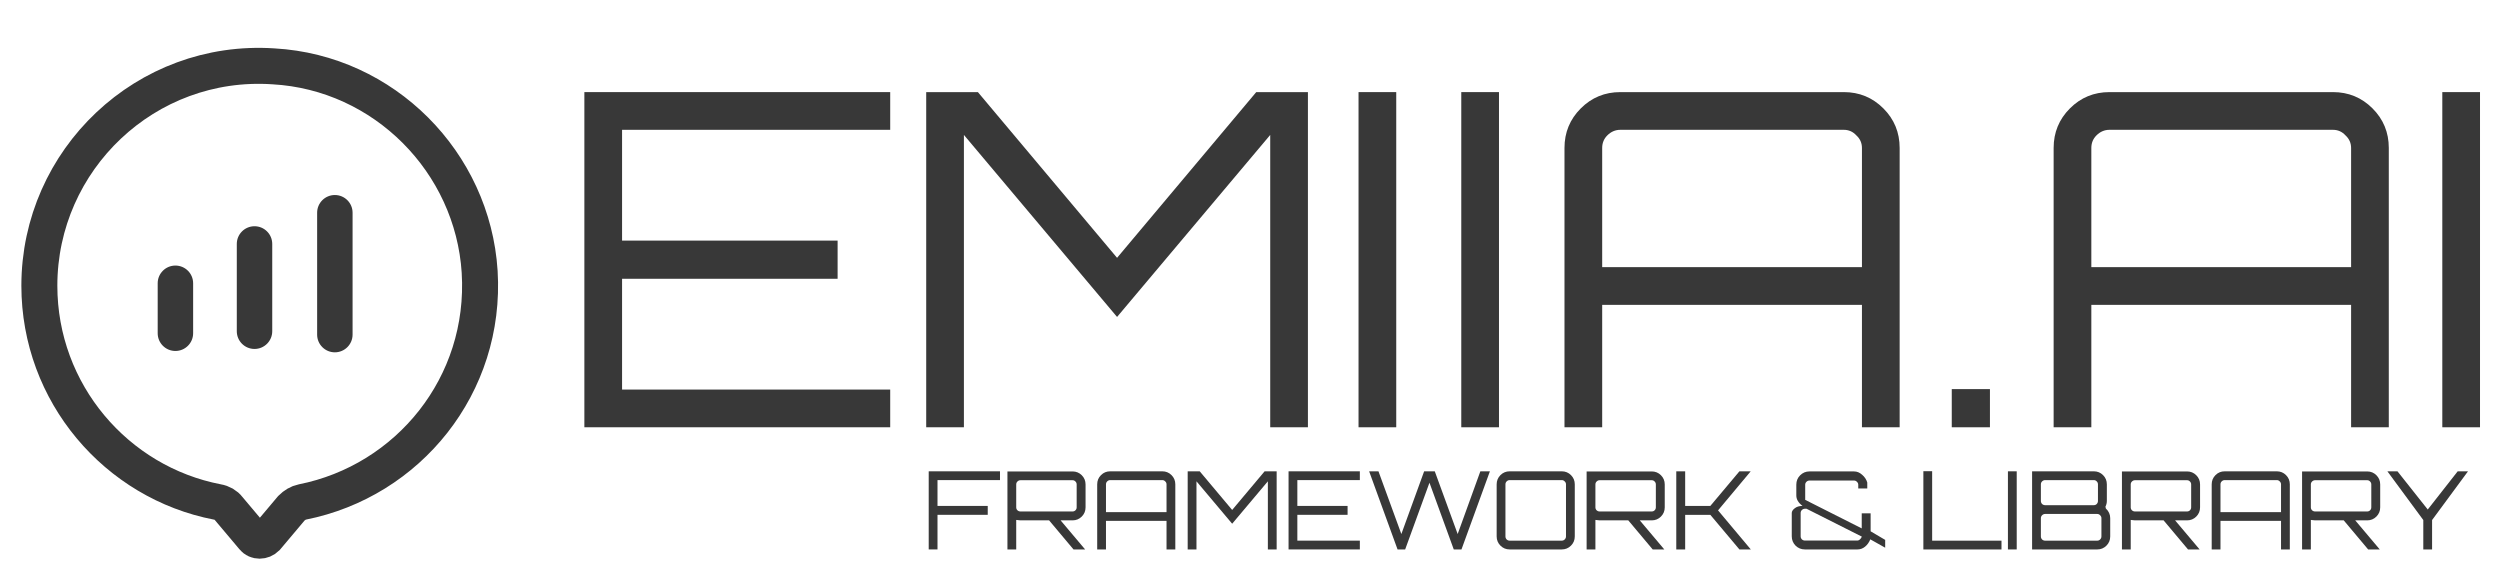
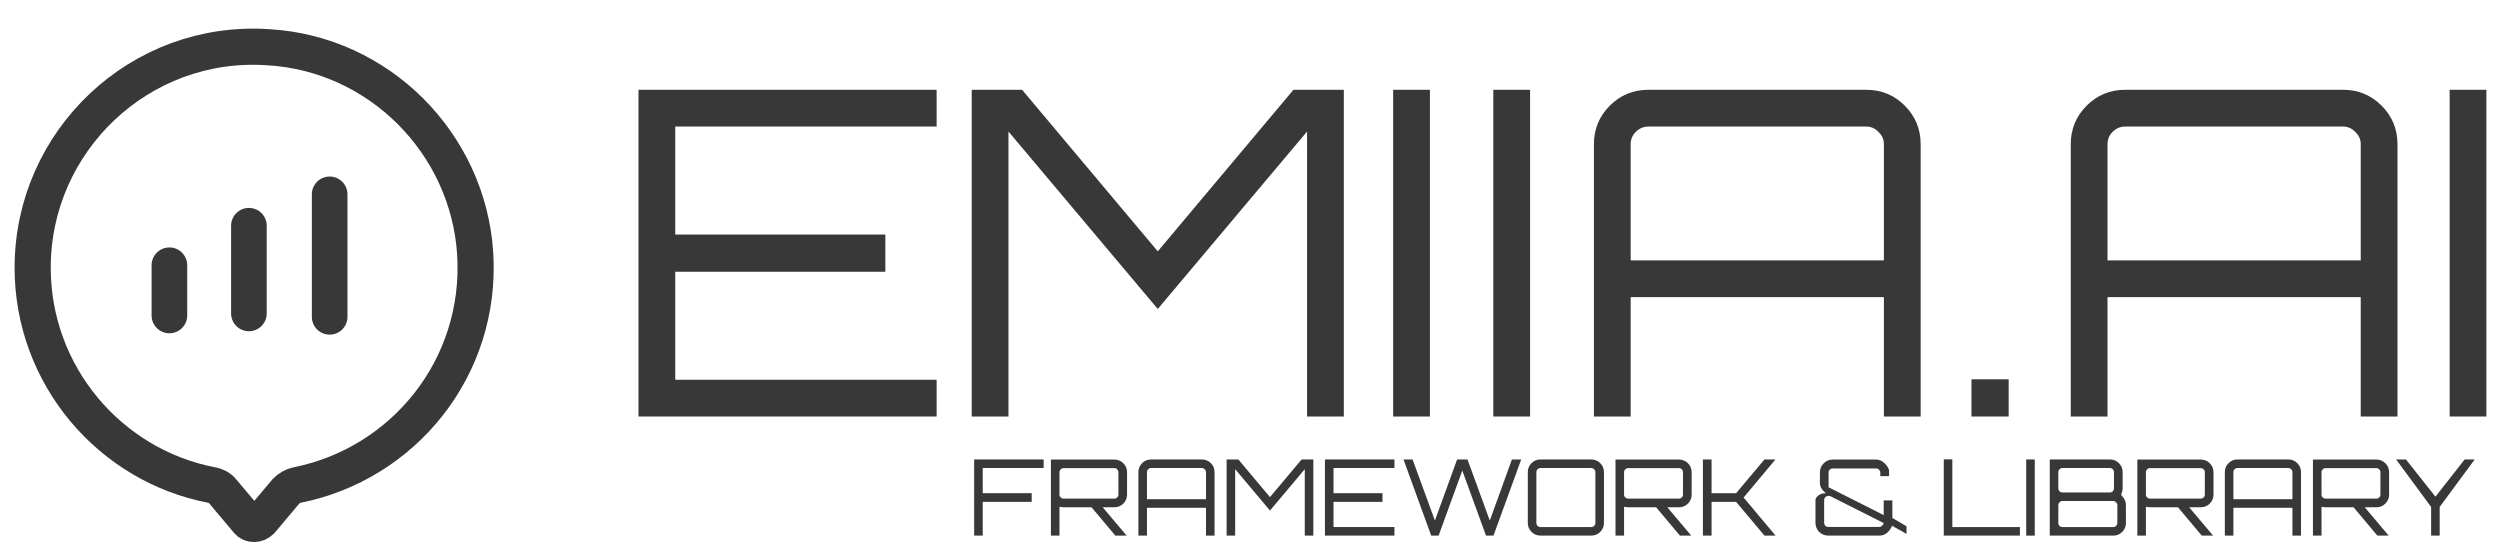
- <svg xmlns="http://www.w3.org/2000/svg" viewBox="0 0 326.07 70.816" id="svg877" version="1.1" height="70.816" width="309.747">
-   <g id="g32886" transform="matrix(1.093265,0,0,1.093265,-3.281855,0.1188875)">
+ <svg xmlns="http://www.w3.org/2000/svg" viewBox="0 0 334.492 70.816" id="svg877" version="1.1" height="70.816" width="317.747">
+   <g id="g32886" transform="matrix(1.12718,0,0,1.12718,-4.305451,-2.424256)">
    <path style="fill:none;fill-opacity:1;stroke:#383838;stroke-width:4.292;stroke-miterlimit:4;stroke-dasharray:none;stroke-opacity:1" class="st18" d="m 60.226,30.602 c 0.835,13.55 -8.538,24.965 -21.16,27.471 -0.464,0.093 -0.928,0.371 -1.299,0.742 l -2.97,3.527 c -0.464,0.464 -1.207,0.464 -1.578,0 l -2.97,-3.527 c -0.279,-0.371 -0.742,-0.65 -1.299,-0.742 -12.065,-2.32 -21.253,-12.993 -21.253,-25.801 0,-15.035 12.715,-27.193 27.935,-26.172 13.179,0.742 23.759,11.415 24.594,24.501 z" id="path1384-0-5" />
    <g id="g6433" transform="matrix(3.500588,0,0,3.500588,-66.30621,-200.4938)">
      <path style="color:#000000;font-style:normal;font-variant:normal;font-weight:normal;font-stretch:normal;font-size:medium;line-height:normal;font-family:sans-serif;font-variant-ligatures:normal;font-variant-position:normal;font-variant-caps:normal;font-variant-numeric:normal;font-variant-alternates:normal;font-variant-east-asian:normal;font-feature-settings:normal;font-variation-settings:normal;text-indent:0;text-align:start;text-decoration:none;text-decoration-line:none;text-decoration-style:solid;text-decoration-color:#000000;letter-spacing:normal;word-spacing:normal;text-transform:none;writing-mode:lr-tb;direction:ltr;text-orientation:mixed;dominant-baseline:auto;baseline-shift:baseline;text-anchor:start;white-space:normal;shape-padding:0;shape-margin:0;inline-size:0;clip-rule:nonzero;display:inline;overflow:visible;visibility:visible;isolation:auto;mix-blend-mode:normal;color-interpolation:sRGB;color-interpolation-filters:linearRGB;solid-color:#000000;solid-opacity:1;vector-effect:none;fill:#383838;fill-opacity:1;fill-rule:nonzero;stroke:#383838;stroke-width:0;stroke-linecap:round;stroke-linejoin:round;stroke-miterlimit:4;stroke-dasharray:none;stroke-dashoffset:0;stroke-opacity:1;color-rendering:auto;image-rendering:auto;shape-rendering:auto;text-rendering:auto;enable-background:accumulate;stop-color:#000000" d="m 28.473,64.466 a 0.604,0.604 0 0 0 -0.604,0.604 v 2.974 a 0.604,0.604 0 0 0 0.604,0.604 0.604,0.604 0 0 0 0.604,-0.604 v -2.974 a 0.604,0.604 0 0 0 -0.604,-0.604 z" id="path1148-5" />
      <path style="color:#000000;font-style:normal;font-variant:normal;font-weight:normal;font-stretch:normal;font-size:medium;line-height:normal;font-family:sans-serif;font-variant-ligatures:normal;font-variant-position:normal;font-variant-caps:normal;font-variant-numeric:normal;font-variant-alternates:normal;font-variant-east-asian:normal;font-feature-settings:normal;font-variation-settings:normal;text-indent:0;text-align:start;text-decoration:none;text-decoration-line:none;text-decoration-style:solid;text-decoration-color:#000000;letter-spacing:normal;word-spacing:normal;text-transform:none;writing-mode:lr-tb;direction:ltr;text-orientation:mixed;dominant-baseline:auto;baseline-shift:baseline;text-anchor:start;white-space:normal;shape-padding:0;shape-margin:0;inline-size:0;clip-rule:nonzero;display:inline;overflow:visible;visibility:visible;isolation:auto;mix-blend-mode:normal;color-interpolation:sRGB;color-interpolation-filters:linearRGB;solid-color:#000000;solid-opacity:1;vector-effect:none;fill:#383838;fill-opacity:1;fill-rule:nonzero;stroke:#383838;stroke-width:0;stroke-linecap:round;stroke-linejoin:round;stroke-miterlimit:4;stroke-dasharray:none;stroke-dashoffset:0;stroke-opacity:1;color-rendering:auto;image-rendering:auto;shape-rendering:auto;text-rendering:auto;enable-background:accumulate;stop-color:#000000" d="m 25.777,65.806 a 0.604,0.604 0 0 0 -0.604,0.604 v 1.703 a 0.604,0.604 0 0 0 0.604,0.604 0.604,0.604 0 0 0 0.604,-0.604 V 66.41 a 0.604,0.604 0 0 0 -0.604,-0.604 z" id="path1144-8" />
      <path style="color:#000000;font-style:normal;font-variant:normal;font-weight:normal;font-stretch:normal;font-size:medium;line-height:normal;font-family:sans-serif;font-variant-ligatures:normal;font-variant-position:normal;font-variant-caps:normal;font-variant-numeric:normal;font-variant-alternates:normal;font-variant-east-asian:normal;font-feature-settings:normal;font-variation-settings:normal;text-indent:0;text-align:start;text-decoration:none;text-decoration-line:none;text-decoration-style:solid;text-decoration-color:#000000;letter-spacing:normal;word-spacing:normal;text-transform:none;writing-mode:lr-tb;direction:ltr;text-orientation:mixed;dominant-baseline:auto;baseline-shift:baseline;text-anchor:start;white-space:normal;shape-padding:0;shape-margin:0;inline-size:0;clip-rule:nonzero;display:inline;overflow:visible;visibility:visible;isolation:auto;mix-blend-mode:normal;color-interpolation:sRGB;color-interpolation-filters:linearRGB;solid-color:#000000;solid-opacity:1;vector-effect:none;fill:#383838;fill-opacity:1;fill-rule:nonzero;stroke:#383838;stroke-width:0;stroke-linecap:round;stroke-linejoin:round;stroke-miterlimit:4;stroke-dasharray:none;stroke-dashoffset:0;stroke-opacity:1;color-rendering:auto;image-rendering:auto;shape-rendering:auto;text-rendering:auto;enable-background:accumulate;stop-color:#000000" d="m 31.211,63.402 a 0.604,0.604 0 0 0 -0.604,0.604 v 4.153 a 0.604,0.604 0 0 0 0.604,0.604 0.604,0.604 0 0 0 0.604,-0.604 V 64.006 a 0.604,0.604 0 0 0 -0.604,-0.604 z" id="path1152-3" />
    </g>
  </g>
  <defs id="defs881" />
  <style id="style863" type="text/css" />
  <text id="text3693" y="109.342" x="202.878" style="font-style:normal;font-variant:normal;font-weight:normal;font-stretch:normal;font-size:22.457px;line-height:1.25;font-family:Orbitron;-inkscape-font-specification:Orbitron;stroke-width:1.053" xml:space="preserve">
    <tspan style="font-style:normal;font-variant:normal;font-weight:normal;font-stretch:normal;font-family:Orbitron;-inkscape-font-specification:Orbitron;stroke-width:1.053" y="109.342" x="202.878" id="tspan3691" />
  </text>
-   <g transform="matrix(1.001738,0,0,1.001738,25.42883,7.697276)" style="font-size:60.61px;line-height:1.25;font-family:sans-serif;fill:#383838;fill-opacity:1;stroke:none;stroke-width:0.632;stroke-miterlimit:4;stroke-dasharray:none;stroke-opacity:1" id="text835-3" aria-label="EMIIA.AI">
+   <g transform="matrix(1.001738,0,0,1.001738,34.63824,7.697276)" style="font-size:60.61px;line-height:1.25;font-family:sans-serif;fill:#383838;fill-opacity:1;stroke:none;stroke-width:0.632;stroke-miterlimit:4;stroke-dasharray:none;stroke-opacity:1" id="text835-3" aria-label="EMIIA.AI">
    <path id="path1470-2" style="font-style:normal;font-variant:normal;font-weight:normal;font-stretch:normal;font-size:60.61px;font-family:Orbitron;-inkscape-font-specification:Orbitron;fill:#383838;fill-opacity:1;stroke:none;stroke-width:0.632;stroke-miterlimit:4;stroke-dasharray:none;stroke-opacity:1" d="M 90.522,2.445 V 7.355 H 55.61 V 21.78 H 83.673 V 26.75 H 55.61 v 14.425 h 34.912 v 4.909 H 50.701 V 2.445 Z" />
    <path id="path1472-7" style="font-style:normal;font-variant:normal;font-weight:normal;font-stretch:normal;font-size:60.61px;font-family:Orbitron;-inkscape-font-specification:Orbitron;fill:#383838;fill-opacity:1;stroke:none;stroke-width:0.632;stroke-miterlimit:4;stroke-dasharray:none;stroke-opacity:1" d="M 120.059,24.023 138.181,2.445 h 6.728 V 46.085 h -4.909 V 8.022 L 120.059,31.72 100.118,8.022 V 46.085 H 95.209 V 2.445 h 6.728 z" />
    <path id="path1474-1" style="font-style:normal;font-variant:normal;font-weight:normal;font-stretch:normal;font-size:60.61px;font-family:Orbitron;-inkscape-font-specification:Orbitron;fill:#383838;fill-opacity:1;stroke:none;stroke-width:0.632;stroke-miterlimit:4;stroke-dasharray:none;stroke-opacity:1" d="M 151.499,46.085 V 2.445 h 4.909 V 46.085 Z" />
    <path id="path1476-0" style="font-style:normal;font-variant:normal;font-weight:normal;font-stretch:normal;font-size:60.61px;font-family:Orbitron;-inkscape-font-specification:Orbitron;fill:#383838;fill-opacity:1;stroke:none;stroke-width:0.632;stroke-miterlimit:4;stroke-dasharray:none;stroke-opacity:1" d="M 164.876,46.085 V 2.445 h 4.909 V 46.085 Z" />
    <path id="path1478-5" style="font-style:normal;font-variant:normal;font-weight:normal;font-stretch:normal;font-size:60.61px;font-family:Orbitron;-inkscape-font-specification:Orbitron;fill:#383838;fill-opacity:1;stroke:none;stroke-width:0.632;stroke-miterlimit:4;stroke-dasharray:none;stroke-opacity:1" d="m 185.587,2.445 h 29.093 q 3.031,0 5.152,2.121 2.121,2.121 2.121,5.152 V 46.085 h -4.909 V 30.144 h -33.821 v 15.941 h -4.909 V 9.719 q 0,-3.031 2.121,-5.152 2.121,-2.121 5.152,-2.121 z m -2.364,22.789 h 33.821 V 9.719 q 0,-0.97 -0.727,-1.636 Q 215.65,7.355 214.68,7.355 h -29.093 q -0.97,0 -1.697,0.727 -0.667,0.667 -0.667,1.636 z" />
    <path id="path1480-9" style="font-style:normal;font-variant:normal;font-weight:normal;font-stretch:normal;font-size:60.61px;font-family:Orbitron;-inkscape-font-specification:Orbitron;fill:#383838;fill-opacity:1;stroke:none;stroke-width:0.632;stroke-miterlimit:4;stroke-dasharray:none;stroke-opacity:1" d="m 233.708,41.115 v 4.97 h -4.97 v -4.97 z" />
    <path id="path1482-4" style="font-style:normal;font-variant:normal;font-weight:normal;font-stretch:normal;font-size:60.61px;font-family:Orbitron;-inkscape-font-specification:Orbitron;fill:#383838;fill-opacity:1;stroke:none;stroke-width:0.632;stroke-miterlimit:4;stroke-dasharray:none;stroke-opacity:1" d="m 249.275,2.445 h 29.093 q 3.031,0 5.152,2.121 2.121,2.121 2.121,5.152 V 46.085 H 280.732 V 30.144 h -33.821 v 15.941 h -4.909 V 9.719 q 0,-3.031 2.121,-5.152 2.121,-2.121 5.152,-2.121 z m -2.364,22.789 H 280.732 V 9.719 q 0,-0.97 -0.727,-1.636 Q 279.338,7.355 278.368,7.355 h -29.093 q -0.97,0 -1.697,0.727 -0.667,0.667 -0.667,1.636 z" />
    <path id="path1484-3" style="font-style:normal;font-variant:normal;font-weight:normal;font-stretch:normal;font-size:60.61px;font-family:Orbitron;-inkscape-font-specification:Orbitron;fill:#383838;fill-opacity:1;stroke:none;stroke-width:0.632;stroke-miterlimit:4;stroke-dasharray:none;stroke-opacity:1" d="M 292.608,46.085 V 2.445 h 4.909 V 46.085 Z" />
  </g>
-   <g aria-label="FRAMEWORK &amp; LIBRARY" id="text32890" style="font-size:22.153px;line-height:1.25;font-family:Orbitron;-inkscape-font-specification:Orbitron;fill:#383838;fill-opacity:1;stroke-width:1.278">
+   <g transform="translate(9.209413)" aria-label="FRAMEWORK &amp; LIBRARY" id="text32890" style="font-size:22.153px;line-height:1.25;font-family:Orbitron;-inkscape-font-specification:Orbitron;fill:#383838;fill-opacity:1;stroke-width:1.278">
    <path d="m 121.13,59.607 h 9.298 v 1.146 h -8.152 v 3.368 h 6.552 v 1.16 h -6.552 v 4.514 h -1.146 z" style="font-size:14.152px;fill:#383838;fill-opacity:1;stroke-width:1.278" id="path33870" />
    <path d="m 141.587,61.32 v 2.986 q 0,0.708 -0.495,1.203 -0.495,0.495 -1.203,0.495 h -1.557 l 3.198,3.793 h -1.514 l -3.184,-3.793 h -3.736 q -0.127,0 -0.552,-0.057 v 3.849 h -1.146 V 59.622 h 8.491 q 0.708,0 1.203,0.495 0.495,0.495 0.495,1.203 z m -8.491,3.524 h 6.793 q 0.226,0 0.382,-0.156 0.156,-0.156 0.156,-0.382 v -2.986 q 0,-0.226 -0.156,-0.382 -0.156,-0.17 -0.382,-0.17 h -6.793 q -0.226,0 -0.396,0.17 -0.156,0.156 -0.156,0.382 v 2.986 q 0,0.226 0.156,0.382 0.17,0.156 0.396,0.156 z" style="font-size:14.152px;fill:#383838;fill-opacity:1;stroke-width:1.278" id="path33872" />
    <path d="m 144.803,59.607 h 6.793 q 0.708,0 1.203,0.495 0.495,0.495 0.495,1.203 v 8.491 h -1.146 v -3.722 h -7.897 v 3.722 h -1.146 v -8.491 q 0,-0.708 0.495,-1.203 0.495,-0.495 1.203,-0.495 z m -0.552,5.321 h 7.897 v -3.623 q 0,-0.226 -0.17,-0.382 -0.156,-0.17 -0.382,-0.17 H 144.803 q -0.226,0 -0.396,0.17 -0.156,0.156 -0.156,0.382 z" style="font-size:14.152px;fill:#383838;fill-opacity:1;stroke-width:1.278" id="path33874" />
    <path d="m 160.709,64.646 4.231,-5.038 h 1.571 V 69.797 h -1.146 v -8.887 l -4.656,5.533 -4.656,-5.533 v 8.887 h -1.146 V 59.607 h 1.571 z" style="font-size:14.152px;fill:#383838;fill-opacity:1;stroke-width:1.278" id="path33876" />
    <path d="m 177.362,59.607 v 1.146 h -8.152 v 3.368 h 6.552 v 1.16 h -6.552 v 3.368 h 8.152 v 1.146 h -9.298 V 59.607 Z" style="font-size:14.152px;fill:#383838;fill-opacity:1;stroke-width:1.278" id="path33878" />
    <path d="m 193.08,59.607 h 1.245 l -3.708,10.189 h -1.005 l -3.17,-8.703 -3.17,8.703 h -0.991 l -3.708,-10.189 h 1.217 l 2.986,8.18 2.972,-8.18 h 1.387 l 2.986,8.18 z" style="font-size:14.152px;fill:#383838;fill-opacity:1;stroke-width:1.278" id="path33880" />
    <path d="m 196.904,59.607 h 6.793 q 0.708,0 1.203,0.495 0.495,0.495 0.495,1.203 v 6.793 q 0,0.708 -0.495,1.203 -0.495,0.495 -1.203,0.495 h -6.793 q -0.708,0 -1.203,-0.495 -0.495,-0.495 -0.495,-1.203 v -6.793 q 0,-0.708 0.495,-1.203 0.495,-0.495 1.203,-0.495 z m 0,9.043 h 6.793 q 0.226,0 0.382,-0.156 0.17,-0.17 0.17,-0.396 v -6.793 q 0,-0.226 -0.17,-0.382 -0.156,-0.17 -0.382,-0.17 h -6.793 q -0.226,0 -0.396,0.17 -0.156,0.156 -0.156,0.382 v 6.793 q 0,0.226 0.156,0.396 0.17,0.156 0.396,0.156 z" style="font-size:14.152px;fill:#383838;fill-opacity:1;stroke-width:1.278" id="path33882" />
    <path d="m 217.129,61.32 v 2.986 q 0,0.708 -0.495,1.203 -0.495,0.495 -1.203,0.495 h -1.557 l 3.198,3.793 h -1.514 l -3.184,-3.793 h -3.736 q -0.127,0 -0.552,-0.057 v 3.849 h -1.146 V 59.622 h 8.491 q 0.708,0 1.203,0.495 0.495,0.495 0.495,1.203 z m -8.491,3.524 h 6.793 q 0.226,0 0.382,-0.156 0.156,-0.156 0.156,-0.382 v -2.986 q 0,-0.226 -0.156,-0.382 -0.156,-0.17 -0.382,-0.17 h -6.793 q -0.226,0 -0.396,0.17 -0.156,0.156 -0.156,0.382 v 2.986 q 0,0.226 0.156,0.382 0.17,0.156 0.396,0.156 z" style="font-size:14.152px;fill:#383838;fill-opacity:1;stroke-width:1.278" id="path33884" />
    <path d="m 226.869,59.607 h 1.472 l -4.26,5.095 4.274,5.095 h -1.486 l -3.793,-4.514 h -3.283 v 4.514 h -1.16 V 59.607 h 1.16 v 4.514 h 3.283 z" style="font-size:14.152px;fill:#383838;fill-opacity:1;stroke-width:1.278" id="path33886" />
    <path d="m 243.984,67.433 1.896,1.118 v 1.019 l -1.939,-1.09 q -0.241,0.594 -0.693,0.962 -0.439,0.354 -0.976,0.354 h -6.864 q -0.708,0 -1.217,-0.495 -0.495,-0.509 -0.495,-1.217 v -3.043 q 0,-0.311 0.382,-0.609 0.382,-0.311 1.019,-0.311 -0.807,-0.609 -0.807,-1.359 v -1.415 q 0,-0.722 0.495,-1.217 0.509,-0.509 1.217,-0.509 h 5.816 q 0.58,0 1.061,0.439 0.495,0.425 0.665,1.005 v 0.778 h -1.175 v -0.481 q 0,-0.226 -0.17,-0.382 -0.156,-0.17 -0.382,-0.17 h -5.816 q -0.226,0 -0.396,0.17 -0.156,0.156 -0.156,0.382 v 1.967 l 7.373,3.722 v -1.967 h 1.16 z m -8.576,1.203 h 6.864 q 0.156,0 0.311,-0.142 0.156,-0.142 0.255,-0.368 l -7.218,-3.637 h -0.212 q -0.226,0 -0.396,0.17 -0.156,0.156 -0.156,0.382 v 3.043 q 0,0.226 0.156,0.396 0.17,0.156 0.396,0.156 z" style="font-size:14.152px;fill:#383838;fill-opacity:1;stroke-width:1.278" id="path33888" />
    <path d="M 250.861,69.797 V 59.593 h 1.146 v 9.057 h 9.043 v 1.146 z" style="font-size:14.152px;fill:#383838;fill-opacity:1;stroke-width:1.278" id="path33890" />
    <path d="M 261.89,69.797 V 59.607 h 1.146 V 69.797 Z" style="font-size:14.152px;fill:#383838;fill-opacity:1;stroke-width:1.278" id="path33892" />
    <path d="m 274.608,64.221 0.057,0.241 q 0.566,0.524 0.566,1.26 v 2.378 q 0,0.708 -0.495,1.203 -0.495,0.495 -1.203,0.495 h -8.491 V 59.607 h 8.052 q 0.708,0 1.203,0.495 0.495,0.495 0.495,1.203 v 2.165 q 0,0.382 -0.184,0.75 z m -1.514,-3.467 h -6.354 q -0.226,0 -0.396,0.17 -0.156,0.156 -0.156,0.382 v 2.165 q 0,0.226 0.156,0.396 0.17,0.156 0.396,0.156 h 6.354 q 0.226,0 0.382,-0.156 0.156,-0.17 0.156,-0.396 v -2.165 q 0,-0.226 -0.156,-0.382 -0.156,-0.17 -0.382,-0.17 z m 0.991,7.345 v -2.378 q 0,-0.226 -0.17,-0.382 -0.156,-0.17 -0.382,-0.17 h -6.793 q -0.226,0 -0.396,0.17 -0.156,0.156 -0.156,0.382 v 2.378 q 0,0.226 0.156,0.396 0.17,0.156 0.396,0.156 h 6.793 q 0.226,0 0.382,-0.156 0.17,-0.17 0.17,-0.396 z" style="font-size:14.152px;fill:#383838;fill-opacity:1;stroke-width:1.278" id="path33894" />
    <path d="m 286.949,61.32 v 2.986 q 0,0.708 -0.495,1.203 -0.495,0.495 -1.203,0.495 h -1.557 l 3.198,3.793 h -1.514 l -3.184,-3.793 h -3.736 q -0.127,0 -0.552,-0.057 V 69.797 H 276.76 V 59.622 h 8.491 q 0.708,0 1.203,0.495 0.495,0.495 0.495,1.203 z m -8.491,3.524 h 6.793 q 0.226,0 0.382,-0.156 0.156,-0.156 0.156,-0.382 v -2.986 q 0,-0.226 -0.156,-0.382 -0.156,-0.17 -0.382,-0.17 h -6.793 q -0.226,0 -0.396,0.17 -0.156,0.156 -0.156,0.382 v 2.986 q 0,0.226 0.156,0.382 0.17,0.156 0.396,0.156 z" style="font-size:14.152px;fill:#383838;fill-opacity:1;stroke-width:1.278" id="path33896" />
    <path d="m 290.165,59.607 h 6.793 q 0.708,0 1.203,0.495 0.495,0.495 0.495,1.203 v 8.491 h -1.146 v -3.722 h -7.897 v 3.722 h -1.146 v -8.491 q 0,-0.708 0.495,-1.203 0.495,-0.495 1.203,-0.495 z m -0.552,5.321 h 7.897 v -3.623 q 0,-0.226 -0.17,-0.382 -0.156,-0.17 -0.382,-0.17 h -6.793 q -0.226,0 -0.396,0.17 -0.156,0.156 -0.156,0.382 z" style="font-size:14.152px;fill:#383838;fill-opacity:1;stroke-width:1.278" id="path33898" />
    <path d="m 310.444,61.32 v 2.986 q 0,0.708 -0.495,1.203 -0.495,0.495 -1.203,0.495 h -1.557 l 3.198,3.793 h -1.514 l -3.184,-3.793 h -3.736 q -0.127,0 -0.552,-0.057 v 3.849 h -1.146 V 59.622 h 8.491 q 0.708,0 1.203,0.495 0.495,0.495 0.495,1.203 z m -8.491,3.524 h 6.793 q 0.226,0 0.382,-0.156 0.156,-0.156 0.156,-0.382 v -2.986 q 0,-0.226 -0.156,-0.382 -0.156,-0.17 -0.382,-0.17 h -6.793 q -0.226,0 -0.396,0.17 -0.156,0.156 -0.156,0.382 v 2.986 q 0,0.226 0.156,0.382 0.17,0.156 0.396,0.156 z" style="font-size:14.152px;fill:#383838;fill-opacity:1;stroke-width:1.278" id="path33900" />
    <path d="m 320.552,59.607 h 1.344 l -4.684,6.354 v 3.835 h -1.146 v -3.835 l -4.684,-6.354 h 1.316 l 3.948,4.982 z" style="font-size:14.152px;fill:#383838;fill-opacity:1;stroke-width:1.278" id="path33902" />
  </g>
</svg>
